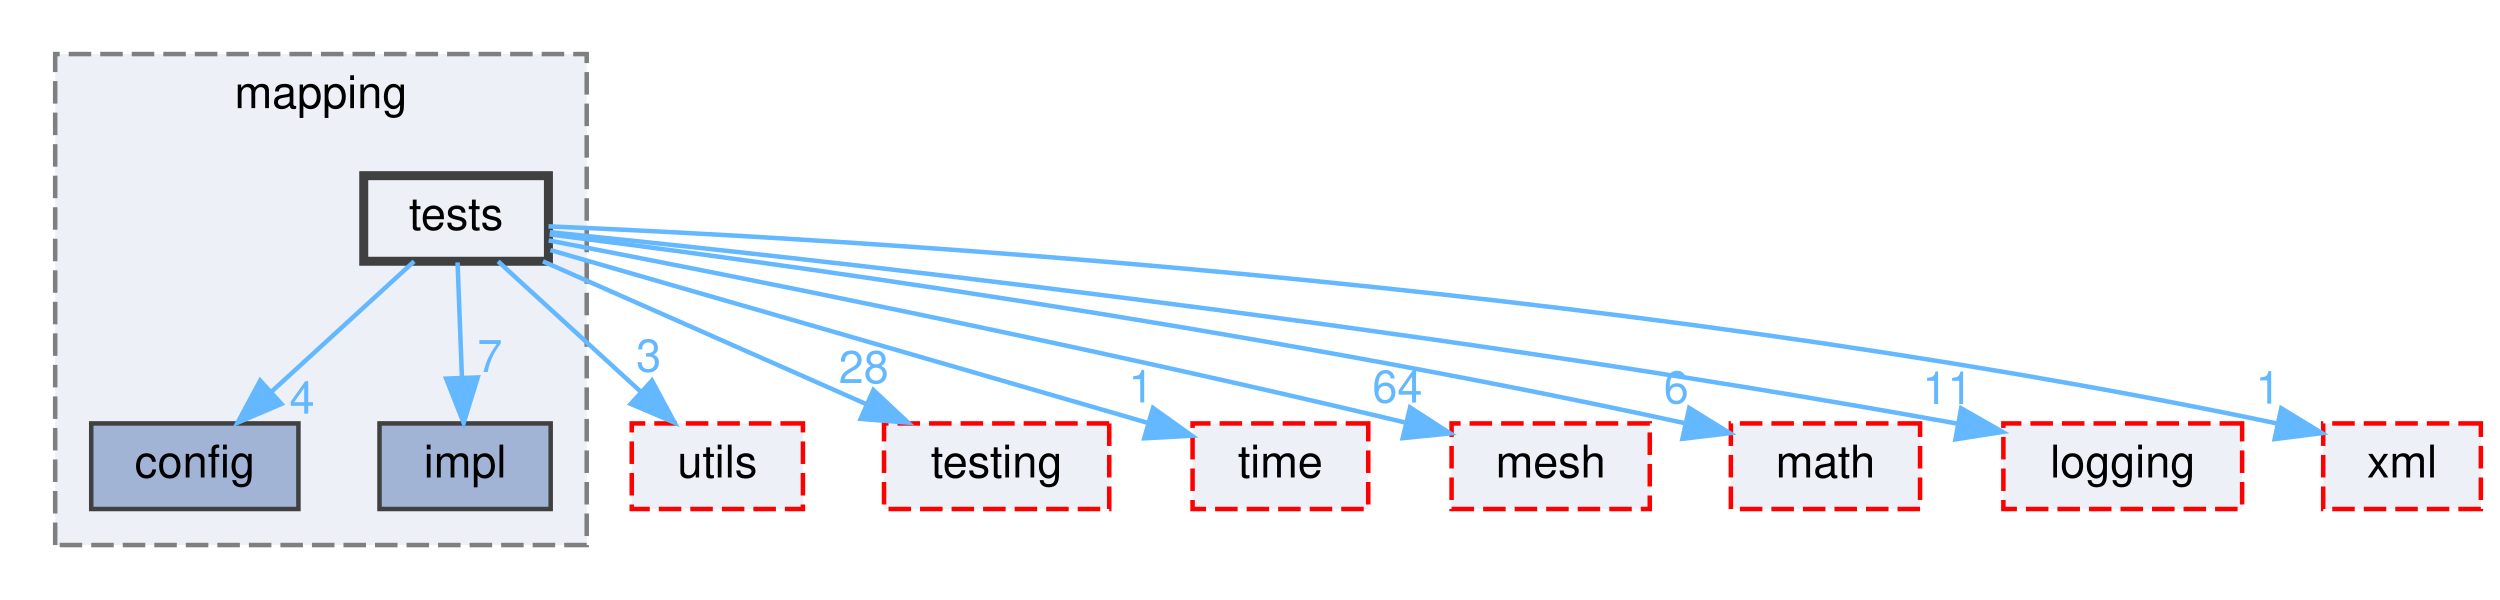
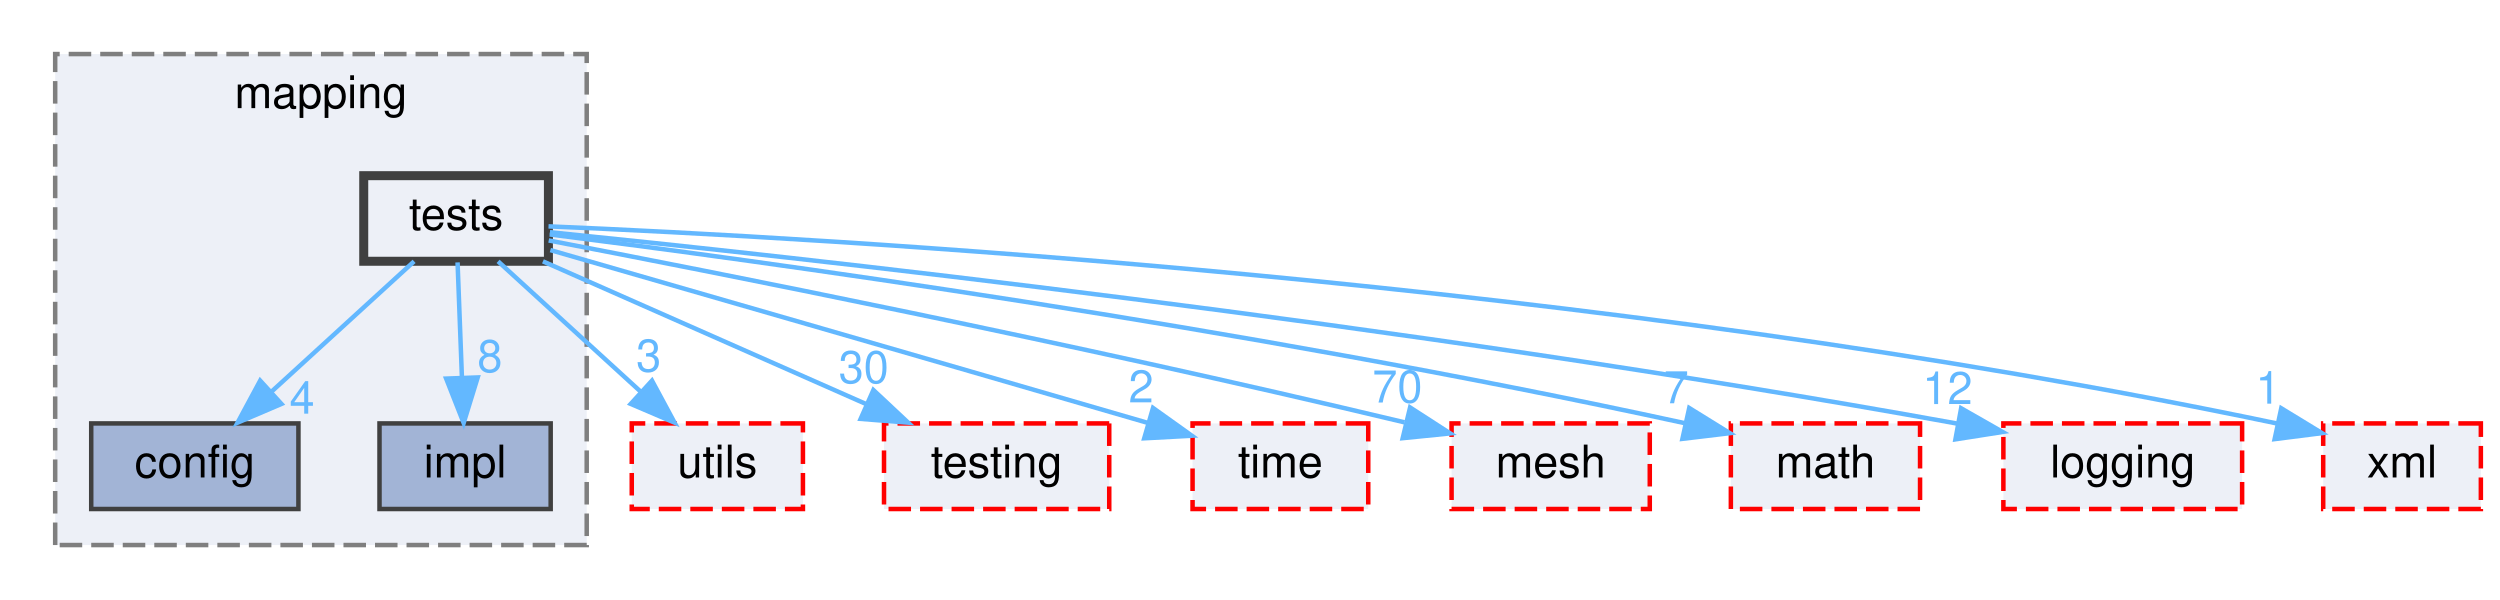
<svg xmlns="http://www.w3.org/2000/svg" xmlns:xlink="http://www.w3.org/1999/xlink" width="555pt" height="133pt" viewBox="0.00 0.00 554.50 133.00">
  <g id="graph0" class="graph" transform="scale(1 1) rotate(0) translate(4 129)">
    <g id="clust1" class="cluster">
      <g id="a_clust1">
        <a xlink:href="dir_5300298560c4bf255ab9f36681603d89.html" target="_top" xlink:title="mapping">
          <polygon fill="#edf0f7" stroke="#7f7f7f" stroke-dasharray="5,2" points="8,-8 8,-117 126,-117 126,-8 8,-8" />
          <text text-anchor="middle" x="67" y="-105" font-family="Helvetica,sans-Serif" font-size="10.00">mapping</text>
        </a>
      </g>
    </g>
    <g id="node1" class="node">
      <g id="a_node1">
        <a xlink:href="dir_9bc0734a9fe88e813e030304cca3151e.html" target="_top" xlink:title="config">
          <polygon fill="#a2b4d6" stroke="#404040" points="62,-35 16,-35 16,-16 62,-16 62,-35" />
          <text text-anchor="middle" x="39" y="-23" font-family="Helvetica,sans-Serif" font-size="10.00">config</text>
        </a>
      </g>
    </g>
    <g id="node2" class="node">
      <g id="a_node2">
        <a xlink:href="dir_e001d276cccb8d474e397868104a8fec.html" target="_top" xlink:title="impl">
          <polygon fill="#a2b4d6" stroke="#404040" points="118,-35 80,-35 80,-16 118,-16 118,-35" />
          <text text-anchor="middle" x="99" y="-23" font-family="Helvetica,sans-Serif" font-size="10.00">impl</text>
        </a>
      </g>
    </g>
    <g id="node3" class="node">
      <g id="a_node3">
        <a xlink:href="dir_54edea028ce06c163d7666492ed8eb12.html" target="_top" xlink:title="tests">
          <polygon fill="#edf0f7" stroke="#404040" stroke-width="2" points="117.5,-90 76.5,-90 76.5,-71 117.5,-71 117.5,-90" />
          <text text-anchor="middle" x="97" y="-78" font-family="Helvetica,sans-Serif" font-size="10.00">tests</text>
        </a>
      </g>
    </g>
    <g id="edge5" class="edge">
      <g id="a_edge5">
        <a xlink:href="dir_000056_000014.html" target="_top">
          <path fill="none" stroke="#63b8ff" d="M87.68,-70.98C79.19,-63.23 66.44,-51.58 56.12,-42.14" />
          <polygon fill="#63b8ff" stroke="#63b8ff" points="58.23,-39.33 48.49,-35.17 53.51,-44.5 58.23,-39.33" />
        </a>
      </g>
      <g id="a_edge5-headlabel">
        <a xlink:href="dir_000056_000014.html" target="_top" xlink:title="4">
          <text text-anchor="middle" x="62.8" y="-37.16" font-family="Helvetica,sans-Serif" font-size="10.00" fill="#63b8ff">4</text>
        </a>
      </g>
    </g>
    <g id="edge9" class="edge">
      <g id="a_edge9">
        <a xlink:href="dir_000056_000027.html" target="_top">
          <path fill="none" stroke="#63b8ff" d="M97.33,-70.75C97.59,-63.8 97.97,-53.85 98.3,-45.13" />
          <polygon fill="#63b8ff" stroke="#63b8ff" points="101.8,-45.21 98.68,-35.09 94.8,-44.95 101.8,-45.21" />
        </a>
      </g>
      <g id="a_edge9-headlabel">
-         <a xlink:href="dir_000056_000027.html" target="_top" xlink:title="7">
-           <text text-anchor="middle" x="104.5" y="-46.41" font-family="Helvetica,sans-Serif" font-size="10.00" fill="#63b8ff">7</text>
+         <a xlink:href="dir_000056_000027.html" target="_top" xlink:title="8">
+           <text text-anchor="middle" x="104.5" y="-46.41" font-family="Helvetica,sans-Serif" font-size="10.00" fill="#63b8ff">8</text>
        </a>
      </g>
    </g>
    <g id="node4" class="node">
      <g id="a_node4">
        <a xlink:href="dir_313caf1132e152dd9b58bea13a4052ca.html" target="_top" xlink:title="utils">
          <polygon fill="#edf0f7" stroke="red" stroke-dasharray="5,2" points="174,-35 136,-35 136,-16 174,-16 174,-35" />
          <text text-anchor="middle" x="155" y="-23" font-family="Helvetica,sans-Serif" font-size="10.00">utils</text>
        </a>
      </g>
    </g>
    <g id="edge1" class="edge">
      <g id="a_edge1">
        <a xlink:href="dir_000056_000068.html" target="_top">
          <path fill="none" stroke="#63b8ff" d="M106.32,-70.98C114.81,-63.23 127.56,-51.58 137.88,-42.14" />
          <polygon fill="#63b8ff" stroke="#63b8ff" points="140.49,-44.5 145.51,-35.17 135.77,-39.33 140.49,-44.5" />
        </a>
      </g>
      <g id="a_edge1-headlabel">
        <a xlink:href="dir_000056_000068.html" target="_top" xlink:title="3">
          <text text-anchor="middle" x="139.75" y="-46.52" font-family="Helvetica,sans-Serif" font-size="10.00" fill="#63b8ff">3</text>
        </a>
      </g>
    </g>
    <g id="node5" class="node">
      <g id="a_node5">
        <a xlink:href="dir_3513c77e68d0de165c8b48f945306dcb.html" target="_top" xlink:title="testing">
          <polygon fill="#edf0f7" stroke="red" stroke-dasharray="5,2" points="242,-35 192,-35 192,-16 242,-16 242,-35" />
          <text text-anchor="middle" x="217" y="-23" font-family="Helvetica,sans-Serif" font-size="10.00">testing</text>
        </a>
      </g>
    </g>
    <g id="edge2" class="edge">
      <g id="a_edge2">
        <a xlink:href="dir_000056_000049.html" target="_top">
          <path fill="none" stroke="#63b8ff" d="M116.28,-70.98C135.67,-62.42 165.81,-49.11 188.07,-39.28" />
          <polygon fill="#63b8ff" stroke="#63b8ff" points="189.64,-42.41 197.37,-35.17 186.81,-36.01 189.64,-42.41" />
        </a>
      </g>
      <g id="a_edge2-headlabel">
-         <a xlink:href="dir_000056_000049.html" target="_top" xlink:title="28">
-           <text text-anchor="middle" x="187.49" y="-43.96" font-family="Helvetica,sans-Serif" font-size="10.00" fill="#63b8ff">28</text>
+         <a xlink:href="dir_000056_000049.html" target="_top" xlink:title="30">
+           <text text-anchor="middle" x="187.49" y="-43.96" font-family="Helvetica,sans-Serif" font-size="10.00" fill="#63b8ff">30</text>
        </a>
      </g>
    </g>
    <g id="node6" class="node">
      <g id="a_node6">
        <a xlink:href="dir_798ee6f4f5cd9c6410c07a649b7662ec.html" target="_top" xlink:title="time">
          <polygon fill="#edf0f7" stroke="red" stroke-dasharray="5,2" points="299.5,-35 260.5,-35 260.5,-16 299.5,-16 299.5,-35" />
          <text text-anchor="middle" x="280" y="-23" font-family="Helvetica,sans-Serif" font-size="10.00">time</text>
        </a>
      </g>
    </g>
    <g id="edge3" class="edge">
      <g id="a_edge3">
        <a xlink:href="dir_000056_000066.html" target="_top">
          <path fill="none" stroke="#63b8ff" d="M117.93,-73.48C145.88,-65.43 197.19,-50.64 250.69,-35.08" />
          <polygon fill="#63b8ff" stroke="#63b8ff" points="251.72,-38.43 260.35,-32.27 249.77,-31.7 251.72,-38.43" />
        </a>
      </g>
      <g id="a_edge3-headlabel">
-         <a xlink:href="dir_000056_000066.html" target="_top" xlink:title="1">
-           <text text-anchor="middle" x="249.07" y="-39.66" font-family="Helvetica,sans-Serif" font-size="10.00" fill="#63b8ff">1</text>
+         <a xlink:href="dir_000056_000066.html" target="_top" xlink:title="2">
+           <text text-anchor="middle" x="249.07" y="-39.66" font-family="Helvetica,sans-Serif" font-size="10.00" fill="#63b8ff">2</text>
        </a>
      </g>
    </g>
    <g id="node7" class="node">
      <g id="a_node7">
        <a xlink:href="dir_7be0d8c199b9408ae01f5d77515b8def.html" target="_top" xlink:title="mesh">
          <polygon fill="#edf0f7" stroke="red" stroke-dasharray="5,2" points="362,-35 318,-35 318,-16 362,-16 362,-35" />
          <text text-anchor="middle" x="340" y="-23" font-family="Helvetica,sans-Serif" font-size="10.00">mesh</text>
        </a>
      </g>
    </g>
    <g id="edge4" class="edge">
      <g id="a_edge4">
        <a xlink:href="dir_000056_000037.html" target="_top">
          <path fill="none" stroke="#63b8ff" d="M117.56,-75.62C153.9,-68.66 232.08,-53.28 307.55,-35.24" />
          <polygon fill="#63b8ff" stroke="#63b8ff" points="308.79,-38.54 317.69,-32.79 307.15,-31.73 308.79,-38.54" />
        </a>
      </g>
      <g id="a_edge4-headlabel">
-         <a xlink:href="dir_000056_000037.html" target="_top" xlink:title="64">
-           <text text-anchor="middle" x="305.96" y="-39.64" font-family="Helvetica,sans-Serif" font-size="10.00" fill="#63b8ff">64</text>
+         <a xlink:href="dir_000056_000037.html" target="_top" xlink:title="70">
+           <text text-anchor="middle" x="305.96" y="-39.64" font-family="Helvetica,sans-Serif" font-size="10.00" fill="#63b8ff">70</text>
        </a>
      </g>
    </g>
    <g id="node8" class="node">
      <g id="a_node8">
        <a xlink:href="dir_ae9a93452e2a84339148a16bcf2eb561.html" target="_top" xlink:title="math">
          <polygon fill="#edf0f7" stroke="red" stroke-dasharray="5,2" points="422,-35 380,-35 380,-16 422,-16 422,-35" />
          <text text-anchor="middle" x="401" y="-23" font-family="Helvetica,sans-Serif" font-size="10.00">math</text>
        </a>
      </g>
    </g>
    <g id="edge6" class="edge">
      <g id="a_edge6">
        <a xlink:href="dir_000056_000036.html" target="_top">
          <path fill="none" stroke="#63b8ff" d="M117.78,-76.96C162.26,-71.34 270.12,-56.77 369.84,-35.04" />
          <polygon fill="#63b8ff" stroke="#63b8ff" points="370.76,-38.42 379.77,-32.84 369.25,-31.58 370.76,-38.42" />
        </a>
      </g>
      <g id="a_edge6-headlabel">
-         <a xlink:href="dir_000056_000036.html" target="_top" xlink:title="6">
-           <text text-anchor="middle" x="367.87" y="-39.47" font-family="Helvetica,sans-Serif" font-size="10.00" fill="#63b8ff">6</text>
+         <a xlink:href="dir_000056_000036.html" target="_top" xlink:title="7">
+           <text text-anchor="middle" x="367.87" y="-39.47" font-family="Helvetica,sans-Serif" font-size="10.00" fill="#63b8ff">7</text>
        </a>
      </g>
    </g>
    <g id="node9" class="node">
      <g id="a_node9">
        <a xlink:href="dir_b3320b59a4aa4a7431bc8488b87009bf.html" target="_top" xlink:title="logging">
          <polygon fill="#edf0f7" stroke="red" stroke-dasharray="5,2" points="493.5,-35 440.5,-35 440.5,-16 493.5,-16 493.5,-35" />
          <text text-anchor="middle" x="467" y="-23" font-family="Helvetica,sans-Serif" font-size="10.00">logging</text>
        </a>
      </g>
    </g>
    <g id="edge7" class="edge">
      <g id="a_edge7">
        <a xlink:href="dir_000056_000033.html" target="_top">
          <path fill="none" stroke="#63b8ff" d="M117.83,-77.45C169.14,-72.26 305.88,-57.48 430.25,-34.96" />
          <polygon fill="#63b8ff" stroke="#63b8ff" points="431.12,-38.36 440.33,-33.11 429.86,-31.47 431.12,-38.36" />
        </a>
      </g>
      <g id="a_edge7-headlabel">
-         <a xlink:href="dir_000056_000033.html" target="_top" xlink:title="11">
-           <text text-anchor="middle" x="428.1" y="-39.3" font-family="Helvetica,sans-Serif" font-size="10.00" fill="#63b8ff">11</text>
+         <a xlink:href="dir_000056_000033.html" target="_top" xlink:title="12">
+           <text text-anchor="middle" x="428.1" y="-39.3" font-family="Helvetica,sans-Serif" font-size="10.00" fill="#63b8ff">12</text>
        </a>
      </g>
    </g>
    <g id="node10" class="node">
      <g id="a_node10">
        <a xlink:href="dir_c43b215a2ade73e6562bd37d8a11c12a.html" target="_top" xlink:title="xml">
          <polygon fill="#edf0f7" stroke="red" stroke-dasharray="5,2" points="546.5,-35 511.5,-35 511.5,-16 546.5,-16 546.5,-35" />
          <text text-anchor="middle" x="529" y="-23" font-family="Helvetica,sans-Serif" font-size="10.00">xml</text>
        </a>
      </g>
    </g>
    <g id="edge8" class="edge">
      <g id="a_edge8">
        <a xlink:href="dir_000056_000069.html" target="_top">
          <path fill="none" stroke="#63b8ff" d="M117.52,-78.75C176.2,-76.29 349.77,-66.83 501.28,-34.98" />
          <polygon fill="#63b8ff" stroke="#63b8ff" points="502.19,-38.36 511.23,-32.85 500.72,-31.52 502.19,-38.36" />
        </a>
      </g>
      <g id="a_edge8-headlabel">
        <a xlink:href="dir_000056_000069.html" target="_top" xlink:title="1">
          <text text-anchor="middle" x="499.27" y="-39.39" font-family="Helvetica,sans-Serif" font-size="10.00" fill="#63b8ff">1</text>
        </a>
      </g>
    </g>
  </g>
</svg>
